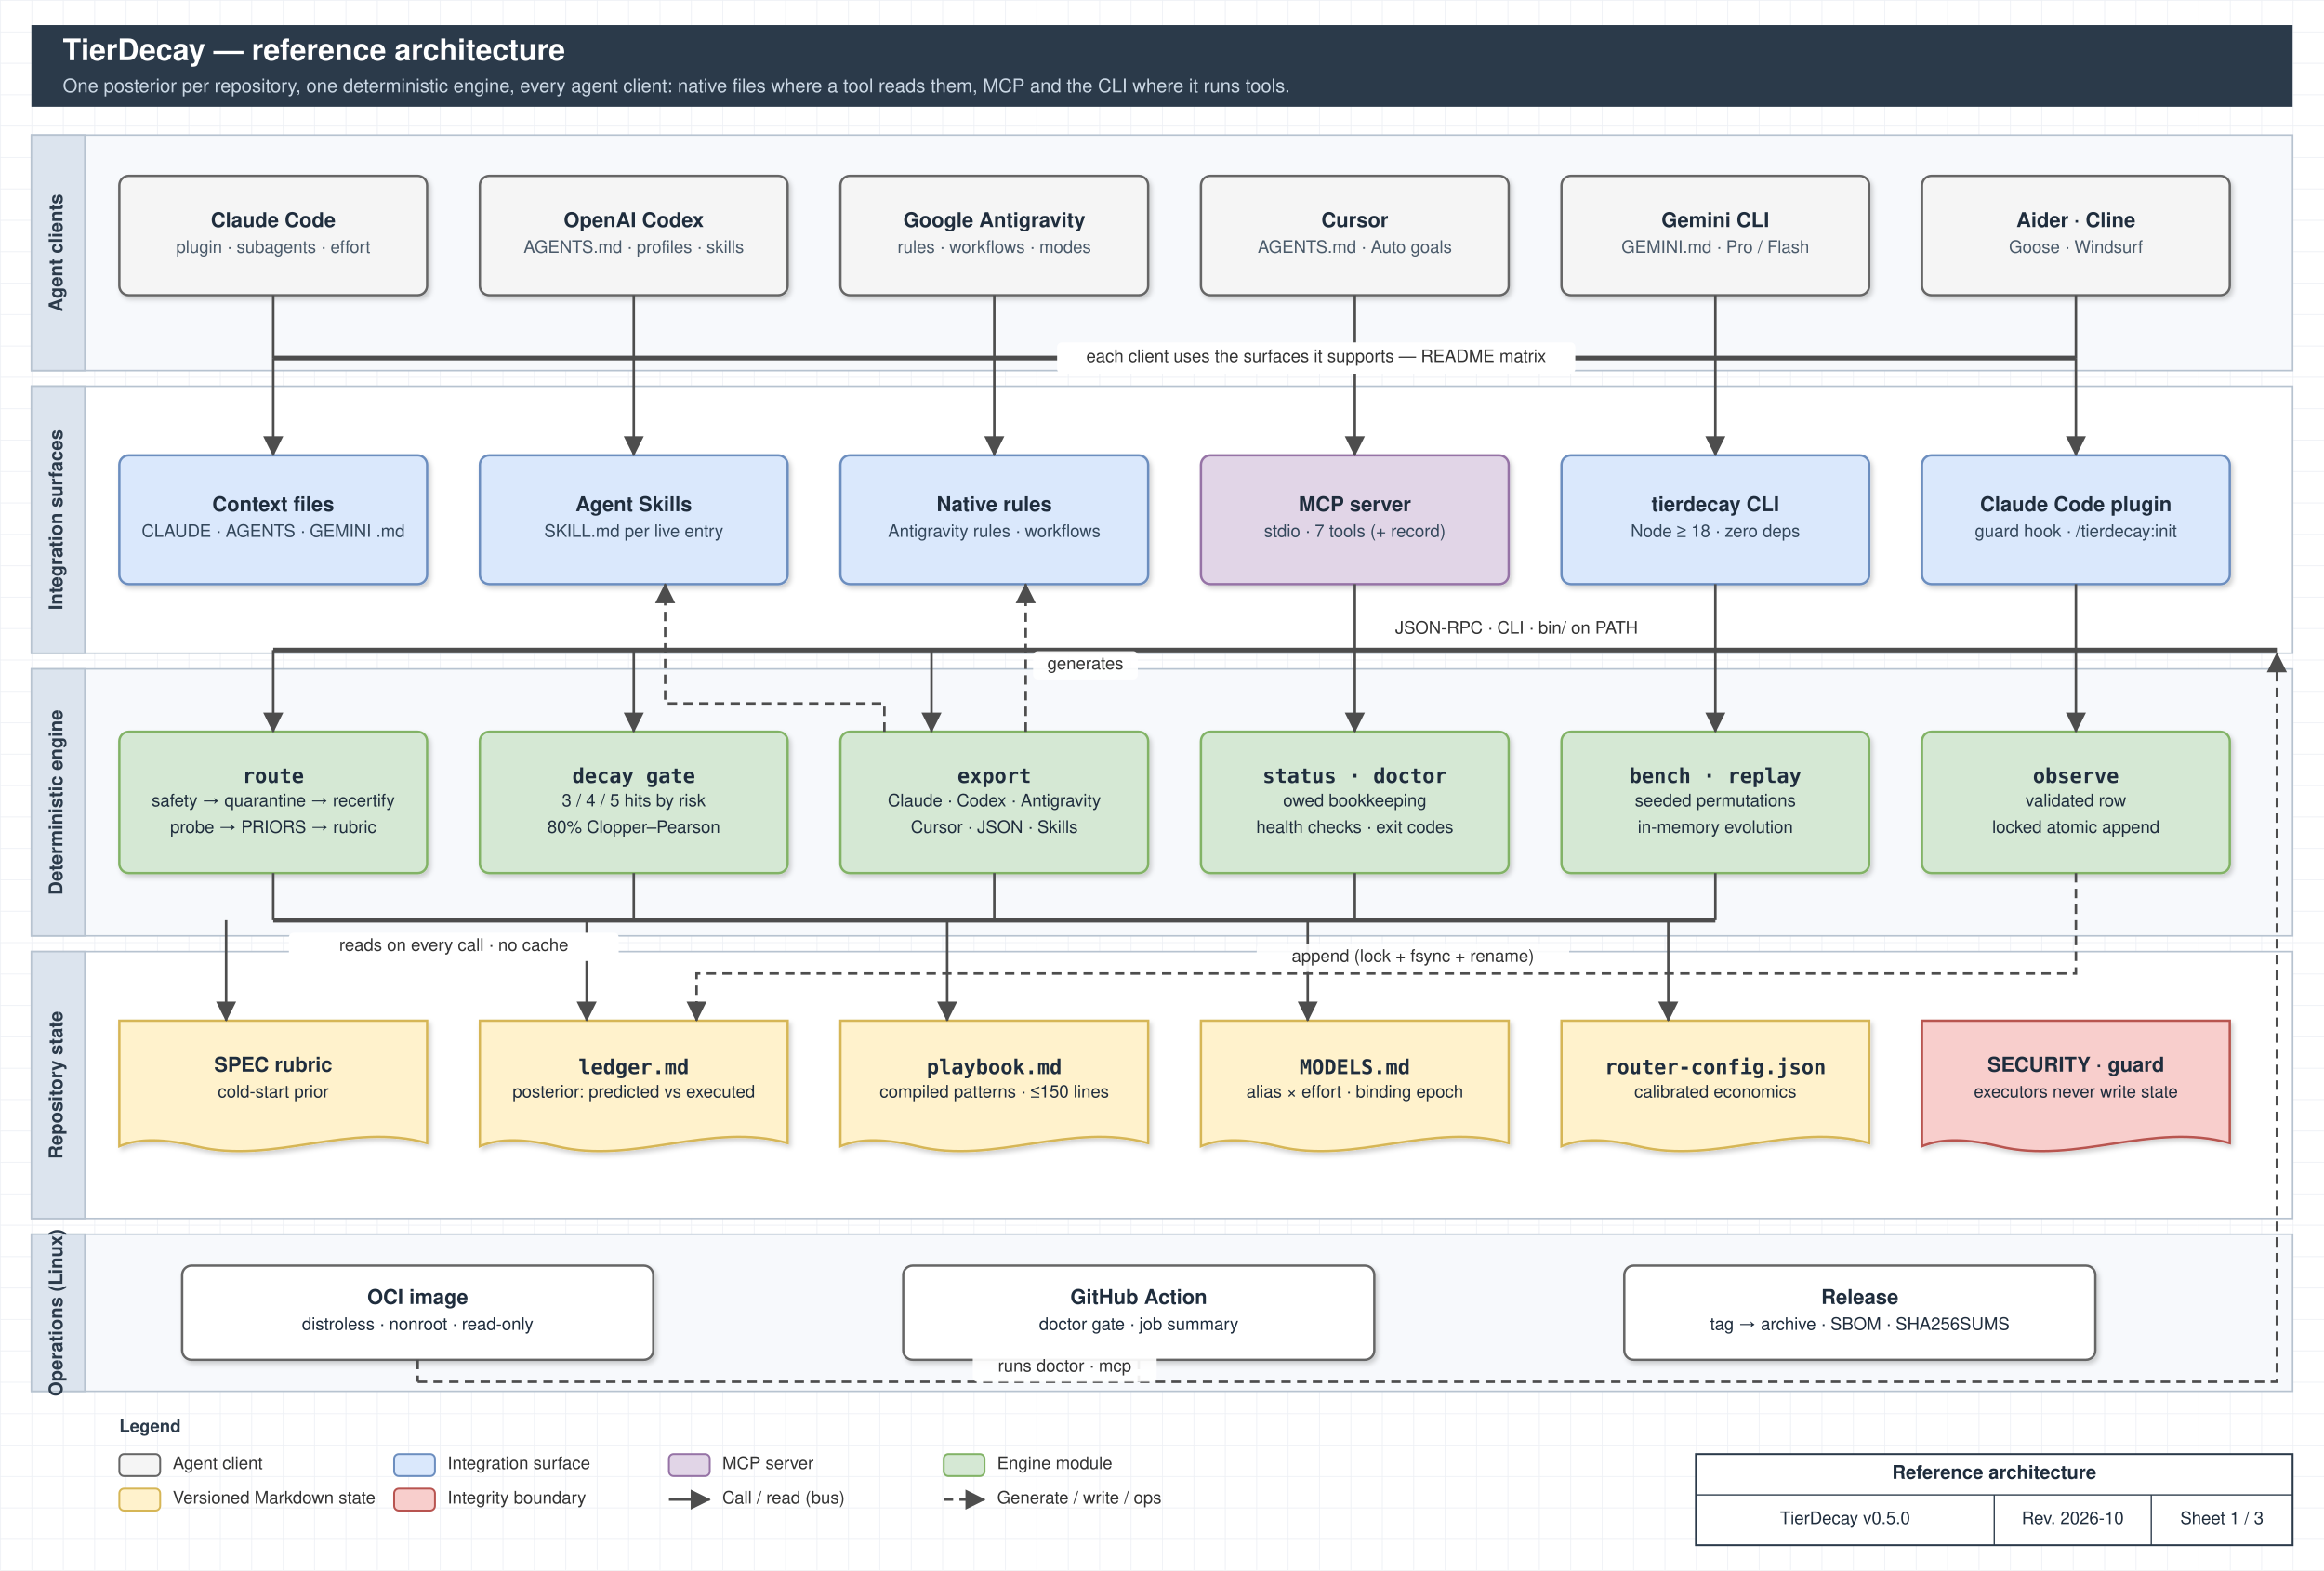
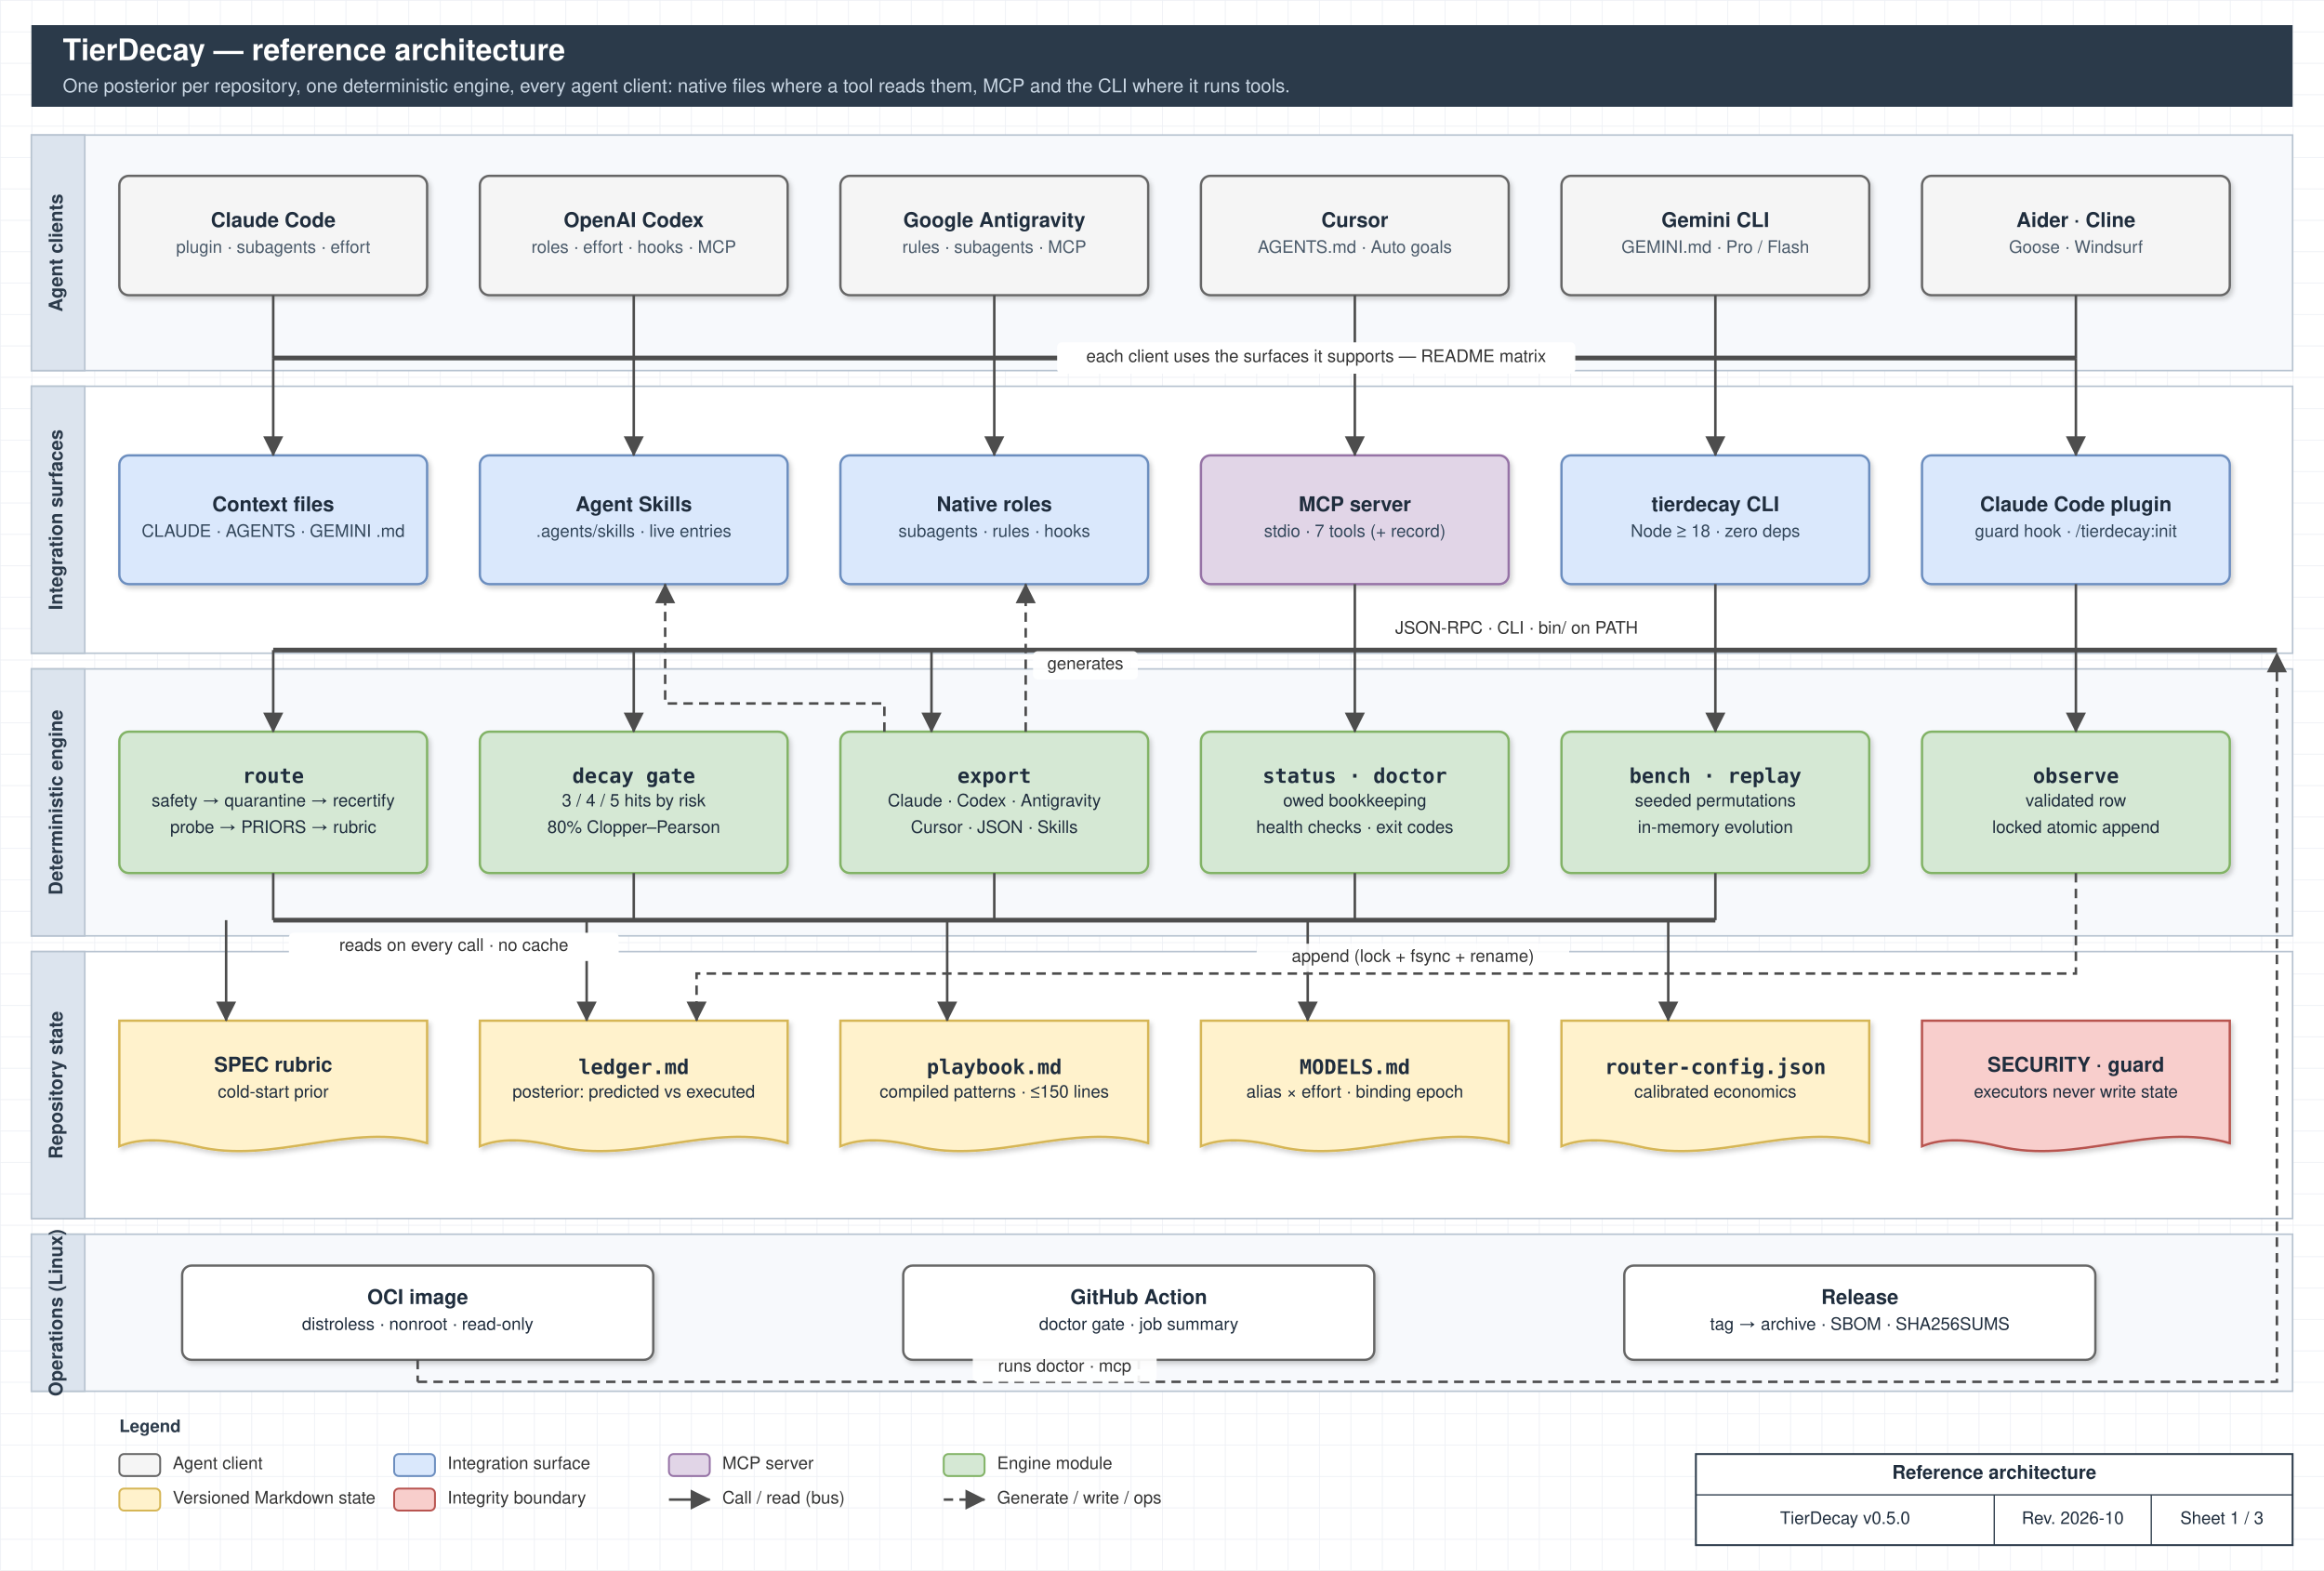
<svg xmlns="http://www.w3.org/2000/svg" width="1480" height="1000" viewBox="0 0 1480 1000" role="img" aria-labelledby="title desc">
  <defs>
    <marker id="arrow" viewBox="0 0 10 10" refX="9.5" refY="5" markerWidth="8" markerHeight="8" orient="auto-start-reverse">
      <path d="M0,0 L10,5 L0,10 z" fill="#4D4D4D" />
    </marker>
    <marker id="arrow-start" viewBox="0 0 10 10" refX="0.5" refY="5" markerWidth="8" markerHeight="8" orient="auto-start-reverse">
      <path d="M0,0 L10,5 L0,10 z" fill="#4D4D4D" />
    </marker>
    <filter id="shadow" x="-10%" y="-10%" width="130%" height="140%">
      <feDropShadow dx="1.5" dy="2" stdDeviation="1.6" flood-color="#000000" flood-opacity="0.18" />
    </filter>
    <pattern id="grid" width="20" height="20" patternUnits="userSpaceOnUse">
      <path d="M20,0 L0,0 0,20" fill="none" stroke="#EEF1F5" stroke-width="1" />
    </pattern>
  </defs>
  <rect width="1480" height="1000" fill="#FFFFFF" />
  <rect width="1480" height="1000" fill="url(#grid)" />
  <rect x="20" y="16" width="1440" height="52" fill="#2B3A4A" />
  <text x="40" y="34.0" font-family="'Segoe UI', 'Helvetica Neue', Helvetica, Arial, sans-serif" font-size="19" font-weight="700" fill="#FFFFFF" text-anchor="start" dominant-baseline="central">TierDecay — reference architecture</text>
  <text x="40" y="56.0" font-family="'Segoe UI', 'Helvetica Neue', Helvetica, Arial, sans-serif" font-size="12" font-weight="400" fill="#C9D6E3" text-anchor="start" dominant-baseline="central">One posterior per repository, one deterministic engine, every agent client: native files where a tool reads them, MCP and the CLI where it runs tools.</text>
  <g>
    <rect x="20" y="86" width="1440" height="150" fill="#F7F9FC" stroke="#B7C3D0" stroke-width="1" />
    <rect x="20" y="86" width="34" height="150" fill="#DCE4EE" stroke="#B7C3D0" stroke-width="1" />
    <text transform="translate(37,161) rotate(-90)" font-family="'Segoe UI', 'Helvetica Neue', Helvetica, Arial, sans-serif" font-size="12" font-weight="600" fill="#2B3A4A" text-anchor="middle" dominant-baseline="central">Agent clients</text>
  </g>
  <g>
    <rect x="20" y="246" width="1440" height="170" fill="#FFFFFF" stroke="#B7C3D0" stroke-width="1" />
    <rect x="20" y="246" width="34" height="170" fill="#DCE4EE" stroke="#B7C3D0" stroke-width="1" />
    <text transform="translate(37,331) rotate(-90)" font-family="'Segoe UI', 'Helvetica Neue', Helvetica, Arial, sans-serif" font-size="12" font-weight="600" fill="#2B3A4A" text-anchor="middle" dominant-baseline="central">Integration surfaces</text>
  </g>
  <g>
    <rect x="20" y="426" width="1440" height="170" fill="#F7F9FC" stroke="#B7C3D0" stroke-width="1" />
    <rect x="20" y="426" width="34" height="170" fill="#DCE4EE" stroke="#B7C3D0" stroke-width="1" />
    <text transform="translate(37,511) rotate(-90)" font-family="'Segoe UI', 'Helvetica Neue', Helvetica, Arial, sans-serif" font-size="12" font-weight="600" fill="#2B3A4A" text-anchor="middle" dominant-baseline="central">Deterministic engine</text>
  </g>
  <g>
    <rect x="20" y="606" width="1440" height="170" fill="#FFFFFF" stroke="#B7C3D0" stroke-width="1" />
    <rect x="20" y="606" width="34" height="170" fill="#DCE4EE" stroke="#B7C3D0" stroke-width="1" />
    <text transform="translate(37,691) rotate(-90)" font-family="'Segoe UI', 'Helvetica Neue', Helvetica, Arial, sans-serif" font-size="12" font-weight="600" fill="#2B3A4A" text-anchor="middle" dominant-baseline="central">Repository state</text>
  </g>
  <g>
    <rect x="20" y="786" width="1440" height="100" fill="#F7F9FC" stroke="#B7C3D0" stroke-width="1" />
    <rect x="20" y="786" width="34" height="100" fill="#DCE4EE" stroke="#B7C3D0" stroke-width="1" />
    <text transform="translate(37,836) rotate(-90)" font-family="'Segoe UI', 'Helvetica Neue', Helvetica, Arial, sans-serif" font-size="12" font-weight="600" fill="#2B3A4A" text-anchor="middle" dominant-baseline="central">Operations (Linux)</text>
  </g>
  <g>
    <rect x="76" y="112" width="196" height="76" rx="6" fill="#F5F5F5" stroke="#666666" stroke-width="1.5" filter="url(#shadow)" />
    <text x="174" y="141.6" font-family="'Segoe UI', 'Helvetica Neue', Helvetica, Arial, sans-serif" font-size="13" font-weight="700" fill="#1F2D3D" text-anchor="middle" dominant-baseline="central">Claude Code</text>
    <text x="174" y="158.5" font-family="'Segoe UI', 'Helvetica Neue', Helvetica, Arial, sans-serif" font-size="11" font-weight="400" fill="#4A5A6A" text-anchor="middle" dominant-baseline="central">plugin · subagents · effort</text>
  </g>
  <g>
    <rect x="305.6" y="112" width="196" height="76" rx="6" fill="#F5F5F5" stroke="#666666" stroke-width="1.5" filter="url(#shadow)" />
    <text x="403.6" y="141.6" font-family="'Segoe UI', 'Helvetica Neue', Helvetica, Arial, sans-serif" font-size="13" font-weight="700" fill="#1F2D3D" text-anchor="middle" dominant-baseline="central">OpenAI Codex</text>
-     <text x="403.6" y="158.5" font-family="'Segoe UI', 'Helvetica Neue', Helvetica, Arial, sans-serif" font-size="11" font-weight="400" fill="#4A5A6A" text-anchor="middle" dominant-baseline="central">AGENTS.md · profiles · skills</text>
+     <text x="403.6" y="158.5" font-family="'Segoe UI', 'Helvetica Neue', Helvetica, Arial, sans-serif" font-size="11" font-weight="400" fill="#4A5A6A" text-anchor="middle" dominant-baseline="central">roles · effort · hooks · MCP</text>
  </g>
  <g>
    <rect x="535.2" y="112" width="196" height="76" rx="6" fill="#F5F5F5" stroke="#666666" stroke-width="1.5" filter="url(#shadow)" />
    <text x="633.2" y="141.6" font-family="'Segoe UI', 'Helvetica Neue', Helvetica, Arial, sans-serif" font-size="13" font-weight="700" fill="#1F2D3D" text-anchor="middle" dominant-baseline="central">Google Antigravity</text>
-     <text x="633.2" y="158.5" font-family="'Segoe UI', 'Helvetica Neue', Helvetica, Arial, sans-serif" font-size="11" font-weight="400" fill="#4A5A6A" text-anchor="middle" dominant-baseline="central">rules · workflows · modes</text>
+     <text x="633.2" y="158.5" font-family="'Segoe UI', 'Helvetica Neue', Helvetica, Arial, sans-serif" font-size="11" font-weight="400" fill="#4A5A6A" text-anchor="middle" dominant-baseline="central">rules · subagents · MCP</text>
  </g>
  <g>
    <rect x="764.8" y="112" width="196" height="76" rx="6" fill="#F5F5F5" stroke="#666666" stroke-width="1.5" filter="url(#shadow)" />
    <text x="862.8" y="141.6" font-family="'Segoe UI', 'Helvetica Neue', Helvetica, Arial, sans-serif" font-size="13" font-weight="700" fill="#1F2D3D" text-anchor="middle" dominant-baseline="central">Cursor</text>
    <text x="862.8" y="158.5" font-family="'Segoe UI', 'Helvetica Neue', Helvetica, Arial, sans-serif" font-size="11" font-weight="400" fill="#4A5A6A" text-anchor="middle" dominant-baseline="central">AGENTS.md · Auto goals</text>
  </g>
  <g>
    <rect x="994.4" y="112" width="196" height="76" rx="6" fill="#F5F5F5" stroke="#666666" stroke-width="1.5" filter="url(#shadow)" />
    <text x="1092.4" y="141.6" font-family="'Segoe UI', 'Helvetica Neue', Helvetica, Arial, sans-serif" font-size="13" font-weight="700" fill="#1F2D3D" text-anchor="middle" dominant-baseline="central">Gemini CLI</text>
    <text x="1092.4" y="158.5" font-family="'Segoe UI', 'Helvetica Neue', Helvetica, Arial, sans-serif" font-size="11" font-weight="400" fill="#4A5A6A" text-anchor="middle" dominant-baseline="central">GEMINI.md · Pro / Flash</text>
  </g>
  <g>
    <rect x="1224" y="112" width="196" height="76" rx="6" fill="#F5F5F5" stroke="#666666" stroke-width="1.5" filter="url(#shadow)" />
    <text x="1322" y="141.6" font-family="'Segoe UI', 'Helvetica Neue', Helvetica, Arial, sans-serif" font-size="13" font-weight="700" fill="#1F2D3D" text-anchor="middle" dominant-baseline="central">Aider · Cline</text>
    <text x="1322" y="158.5" font-family="'Segoe UI', 'Helvetica Neue', Helvetica, Arial, sans-serif" font-size="11" font-weight="400" fill="#4A5A6A" text-anchor="middle" dominant-baseline="central">Goose · Windsurf</text>
  </g>
  <g>
    <rect x="76" y="290" width="196" height="82" rx="6" fill="#DAE8FC" stroke="#6C8EBF" stroke-width="1.5" filter="url(#shadow)" />
    <text x="174" y="322.6" font-family="'Segoe UI', 'Helvetica Neue', Helvetica, Arial, sans-serif" font-size="13" font-weight="700" fill="#1F2D3D" text-anchor="middle" dominant-baseline="central">Context files</text>
    <text x="174" y="339.4" font-family="'Segoe UI', 'Helvetica Neue', Helvetica, Arial, sans-serif" font-size="11" font-weight="400" fill="#33475B" text-anchor="middle" dominant-baseline="central">CLAUDE · AGENTS · GEMINI .md</text>
  </g>
  <g>
    <rect x="305.6" y="290" width="196" height="82" rx="6" fill="#DAE8FC" stroke="#6C8EBF" stroke-width="1.5" filter="url(#shadow)" />
    <text x="403.6" y="322.6" font-family="'Segoe UI', 'Helvetica Neue', Helvetica, Arial, sans-serif" font-size="13" font-weight="700" fill="#1F2D3D" text-anchor="middle" dominant-baseline="central">Agent Skills</text>
-     <text x="403.6" y="339.4" font-family="'Segoe UI', 'Helvetica Neue', Helvetica, Arial, sans-serif" font-size="11" font-weight="400" fill="#33475B" text-anchor="middle" dominant-baseline="central">SKILL.md per live entry</text>
+     <text x="403.6" y="339.4" font-family="'Segoe UI', 'Helvetica Neue', Helvetica, Arial, sans-serif" font-size="11" font-weight="400" fill="#33475B" text-anchor="middle" dominant-baseline="central">.agents/skills · live entries</text>
  </g>
  <g>
    <rect x="535.2" y="290" width="196" height="82" rx="6" fill="#DAE8FC" stroke="#6C8EBF" stroke-width="1.5" filter="url(#shadow)" />
-     <text x="633.2" y="322.6" font-family="'Segoe UI', 'Helvetica Neue', Helvetica, Arial, sans-serif" font-size="13" font-weight="700" fill="#1F2D3D" text-anchor="middle" dominant-baseline="central">Native rules</text>
-     <text x="633.2" y="339.4" font-family="'Segoe UI', 'Helvetica Neue', Helvetica, Arial, sans-serif" font-size="11" font-weight="400" fill="#33475B" text-anchor="middle" dominant-baseline="central">Antigravity rules · workflows</text>
+     <text x="633.2" y="322.6" font-family="'Segoe UI', 'Helvetica Neue', Helvetica, Arial, sans-serif" font-size="13" font-weight="700" fill="#1F2D3D" text-anchor="middle" dominant-baseline="central">Native roles</text>
+     <text x="633.2" y="339.4" font-family="'Segoe UI', 'Helvetica Neue', Helvetica, Arial, sans-serif" font-size="11" font-weight="400" fill="#33475B" text-anchor="middle" dominant-baseline="central">subagents · rules · hooks</text>
  </g>
  <g>
    <rect x="764.8" y="290" width="196" height="82" rx="6" fill="#E1D5E7" stroke="#9673A6" stroke-width="1.5" filter="url(#shadow)" />
    <text x="862.8" y="322.6" font-family="'Segoe UI', 'Helvetica Neue', Helvetica, Arial, sans-serif" font-size="13" font-weight="700" fill="#1F2D3D" text-anchor="middle" dominant-baseline="central">MCP server</text>
    <text x="862.8" y="339.4" font-family="'Segoe UI', 'Helvetica Neue', Helvetica, Arial, sans-serif" font-size="11" font-weight="400" fill="#33475B" text-anchor="middle" dominant-baseline="central">stdio · 7 tools (+ record)</text>
  </g>
  <g>
    <rect x="994.4" y="290" width="196" height="82" rx="6" fill="#DAE8FC" stroke="#6C8EBF" stroke-width="1.5" filter="url(#shadow)" />
    <text x="1092.4" y="322.6" font-family="'Segoe UI', 'Helvetica Neue', Helvetica, Arial, sans-serif" font-size="13" font-weight="700" fill="#1F2D3D" text-anchor="middle" dominant-baseline="central">tierdecay CLI</text>
    <text x="1092.4" y="339.4" font-family="'Segoe UI', 'Helvetica Neue', Helvetica, Arial, sans-serif" font-size="11" font-weight="400" fill="#33475B" text-anchor="middle" dominant-baseline="central">Node ≥ 18 · zero deps</text>
  </g>
  <g>
    <rect x="1224" y="290" width="196" height="82" rx="6" fill="#DAE8FC" stroke="#6C8EBF" stroke-width="1.5" filter="url(#shadow)" />
    <text x="1322" y="322.6" font-family="'Segoe UI', 'Helvetica Neue', Helvetica, Arial, sans-serif" font-size="13" font-weight="700" fill="#1F2D3D" text-anchor="middle" dominant-baseline="central">Claude Code plugin</text>
    <text x="1322" y="339.4" font-family="'Segoe UI', 'Helvetica Neue', Helvetica, Arial, sans-serif" font-size="11" font-weight="400" fill="#33475B" text-anchor="middle" dominant-baseline="central">guard hook · /tierdecay:init</text>
  </g>
  <line x1="174" y1="188" x2="174" y2="228" stroke="#4D4D4D" stroke-width="1.6" />
  <line x1="403.6" y1="188" x2="403.6" y2="228" stroke="#4D4D4D" stroke-width="1.6" />
  <line x1="633.2" y1="188" x2="633.2" y2="228" stroke="#4D4D4D" stroke-width="1.6" />
  <line x1="862.8" y1="188" x2="862.8" y2="228" stroke="#4D4D4D" stroke-width="1.6" />
  <line x1="1092.4" y1="188" x2="1092.4" y2="228" stroke="#4D4D4D" stroke-width="1.6" />
  <line x1="1322" y1="188" x2="1322" y2="228" stroke="#4D4D4D" stroke-width="1.6" />
  <line x1="174" y1="228" x2="1322" y2="228" stroke="#4D4D4D" stroke-width="3" />
  <g>
    <path d="M174,228 L174,290" fill="none" stroke="#4D4D4D" stroke-width="1.6" marker-end="url(#arrow)" />
  </g>
  <g>
    <path d="M403.6,228 L403.6,290" fill="none" stroke="#4D4D4D" stroke-width="1.6" marker-end="url(#arrow)" />
  </g>
  <g>
    <path d="M633.2,228 L633.2,290" fill="none" stroke="#4D4D4D" stroke-width="1.6" marker-end="url(#arrow)" />
  </g>
  <g>
    <path d="M862.8,228 L862.8,290" fill="none" stroke="#4D4D4D" stroke-width="1.6" marker-end="url(#arrow)" />
  </g>
  <g>
    <path d="M1092.4,228 L1092.4,290" fill="none" stroke="#4D4D4D" stroke-width="1.6" marker-end="url(#arrow)" />
  </g>
  <g>
    <path d="M1322,228 L1322,290" fill="none" stroke="#4D4D4D" stroke-width="1.6" marker-end="url(#arrow)" />
  </g>
  <rect x="673.2" y="218" width="330" height="20" rx="3" fill="#FFFFFF" />
  <text x="838.2" y="228.0" font-family="'Segoe UI', 'Helvetica Neue', Helvetica, Arial, sans-serif" font-size="11" font-weight="400" fill="#333333" text-anchor="middle" dominant-baseline="central">each client uses the surfaces it supports — README matrix</text>
  <g>
    <rect x="76" y="466" width="196" height="90" rx="6" fill="#D5E8D4" stroke="#82B366" stroke-width="1.5" filter="url(#shadow)" />
    <text x="174" y="494.1" font-family="'Cascadia Mono', Consolas, 'DejaVu Sans Mono', monospace" font-size="13" font-weight="700" fill="#1F2D3D" text-anchor="middle" dominant-baseline="central">route</text>
    <text x="174" y="511.0" font-family="'Segoe UI', 'Helvetica Neue', Helvetica, Arial, sans-serif" font-size="11" font-weight="400" fill="#1F2D3D" text-anchor="middle" dominant-baseline="central">safety → quarantine → recertify</text>
    <text x="174" y="527.9" font-family="'Segoe UI', 'Helvetica Neue', Helvetica, Arial, sans-serif" font-size="11" font-weight="400" fill="#1F2D3D" text-anchor="middle" dominant-baseline="central">probe → PRIORS → rubric</text>
  </g>
  <g>
    <rect x="305.6" y="466" width="196" height="90" rx="6" fill="#D5E8D4" stroke="#82B366" stroke-width="1.5" filter="url(#shadow)" />
    <text x="403.6" y="494.1" font-family="'Cascadia Mono', Consolas, 'DejaVu Sans Mono', monospace" font-size="13" font-weight="700" fill="#1F2D3D" text-anchor="middle" dominant-baseline="central">decay gate</text>
    <text x="403.6" y="511.0" font-family="'Segoe UI', 'Helvetica Neue', Helvetica, Arial, sans-serif" font-size="11" font-weight="400" fill="#1F2D3D" text-anchor="middle" dominant-baseline="central">3 / 4 / 5 hits by risk</text>
    <text x="403.6" y="527.9" font-family="'Segoe UI', 'Helvetica Neue', Helvetica, Arial, sans-serif" font-size="11" font-weight="400" fill="#1F2D3D" text-anchor="middle" dominant-baseline="central">80% Clopper–Pearson</text>
  </g>
  <g>
    <rect x="535.2" y="466" width="196" height="90" rx="6" fill="#D5E8D4" stroke="#82B366" stroke-width="1.5" filter="url(#shadow)" />
    <text x="633.2" y="494.1" font-family="'Cascadia Mono', Consolas, 'DejaVu Sans Mono', monospace" font-size="13" font-weight="700" fill="#1F2D3D" text-anchor="middle" dominant-baseline="central">export</text>
    <text x="633.2" y="511.0" font-family="'Segoe UI', 'Helvetica Neue', Helvetica, Arial, sans-serif" font-size="11" font-weight="400" fill="#1F2D3D" text-anchor="middle" dominant-baseline="central">Claude · Codex · Antigravity</text>
    <text x="633.2" y="527.9" font-family="'Segoe UI', 'Helvetica Neue', Helvetica, Arial, sans-serif" font-size="11" font-weight="400" fill="#1F2D3D" text-anchor="middle" dominant-baseline="central">Cursor · JSON · Skills</text>
  </g>
  <g>
    <rect x="764.8" y="466" width="196" height="90" rx="6" fill="#D5E8D4" stroke="#82B366" stroke-width="1.5" filter="url(#shadow)" />
    <text x="862.8" y="494.1" font-family="'Cascadia Mono', Consolas, 'DejaVu Sans Mono', monospace" font-size="13" font-weight="700" fill="#1F2D3D" text-anchor="middle" dominant-baseline="central">status · doctor</text>
    <text x="862.8" y="511.0" font-family="'Segoe UI', 'Helvetica Neue', Helvetica, Arial, sans-serif" font-size="11" font-weight="400" fill="#1F2D3D" text-anchor="middle" dominant-baseline="central">owed bookkeeping</text>
    <text x="862.8" y="527.9" font-family="'Segoe UI', 'Helvetica Neue', Helvetica, Arial, sans-serif" font-size="11" font-weight="400" fill="#1F2D3D" text-anchor="middle" dominant-baseline="central">health checks · exit codes</text>
  </g>
  <g>
    <rect x="994.4" y="466" width="196" height="90" rx="6" fill="#D5E8D4" stroke="#82B366" stroke-width="1.5" filter="url(#shadow)" />
    <text x="1092.4" y="494.1" font-family="'Cascadia Mono', Consolas, 'DejaVu Sans Mono', monospace" font-size="13" font-weight="700" fill="#1F2D3D" text-anchor="middle" dominant-baseline="central">bench · replay</text>
    <text x="1092.4" y="511.0" font-family="'Segoe UI', 'Helvetica Neue', Helvetica, Arial, sans-serif" font-size="11" font-weight="400" fill="#1F2D3D" text-anchor="middle" dominant-baseline="central">seeded permutations</text>
    <text x="1092.4" y="527.9" font-family="'Segoe UI', 'Helvetica Neue', Helvetica, Arial, sans-serif" font-size="11" font-weight="400" fill="#1F2D3D" text-anchor="middle" dominant-baseline="central">in-memory evolution</text>
  </g>
  <g>
    <rect x="1224" y="466" width="196" height="90" rx="6" fill="#D5E8D4" stroke="#82B366" stroke-width="1.5" filter="url(#shadow)" />
    <text x="1322" y="494.1" font-family="'Cascadia Mono', Consolas, 'DejaVu Sans Mono', monospace" font-size="13" font-weight="700" fill="#1F2D3D" text-anchor="middle" dominant-baseline="central">observe</text>
    <text x="1322" y="511.0" font-family="'Segoe UI', 'Helvetica Neue', Helvetica, Arial, sans-serif" font-size="11" font-weight="400" fill="#1F2D3D" text-anchor="middle" dominant-baseline="central">validated row</text>
    <text x="1322" y="527.9" font-family="'Segoe UI', 'Helvetica Neue', Helvetica, Arial, sans-serif" font-size="11" font-weight="400" fill="#1F2D3D" text-anchor="middle" dominant-baseline="central">locked atomic append</text>
  </g>
  <line x1="862.8" y1="372" x2="862.8" y2="414" stroke="#4D4D4D" stroke-width="1.6" />
  <line x1="1092.4" y1="372" x2="1092.4" y2="414" stroke="#4D4D4D" stroke-width="1.6" />
  <line x1="1322" y1="372" x2="1322" y2="414" stroke="#4D4D4D" stroke-width="1.6" />
  <line x1="174" y1="414" x2="1450" y2="414" stroke="#4D4D4D" stroke-width="3" />
  <g>
    <path d="M174,414 L174,466" fill="none" stroke="#4D4D4D" stroke-width="1.6" marker-end="url(#arrow)" />
  </g>
  <g>
    <path d="M403.6,414 L403.6,466" fill="none" stroke="#4D4D4D" stroke-width="1.6" marker-end="url(#arrow)" />
  </g>
  <g>
    <path d="M862.8,414 L862.8,466" fill="none" stroke="#4D4D4D" stroke-width="1.6" marker-end="url(#arrow)" />
  </g>
  <g>
    <path d="M1092.4,414 L1092.4,466" fill="none" stroke="#4D4D4D" stroke-width="1.6" marker-end="url(#arrow)" />
  </g>
  <g>
    <path d="M1322,414 L1322,466" fill="none" stroke="#4D4D4D" stroke-width="1.6" marker-end="url(#arrow)" />
  </g>
  <g>
    <path d="M593.2,414 L593.2,466" fill="none" stroke="#4D4D4D" stroke-width="1.6" marker-end="url(#arrow)" />
  </g>
  <rect x="870.8" y="392" width="190" height="18" rx="3" fill="#FFFFFF" />
  <text x="965.8" y="401.0" font-family="'Segoe UI', 'Helvetica Neue', Helvetica, Arial, sans-serif" font-size="11" font-weight="400" fill="#333333" text-anchor="middle" dominant-baseline="central">JSON-RPC · CLI · bin/ on PATH</text>
  <g>
    <path d="M653.2,466 L653.2,372" fill="none" stroke="#4D4D4D" stroke-width="1.6" stroke-dasharray="6 4" marker-end="url(#arrow)" />
    <rect x="657.9" y="414.7" width="66.7" height="18" rx="3" fill="#FFFFFF" fill-opacity="0.92" />
    <text x="691.2" y="423.7" font-family="'Segoe UI', 'Helvetica Neue', Helvetica, Arial, sans-serif" font-size="11" font-weight="400" fill="#333333" text-anchor="middle" dominant-baseline="central">generates</text>
  </g>
  <g>
    <path d="M563.2,466 L563.2,448 L423.6,448 L423.6,372" fill="none" stroke="#4D4D4D" stroke-width="1.6" stroke-dasharray="6 4" marker-end="url(#arrow)" />
  </g>
  <g>
    <path d="M76,650 H272 V728 C223,714 174,742 125,730 C99.52,724 85.8,726 76,730 Z" fill="#FFF2CC" stroke="#D6B656" stroke-width="1.5" filter="url(#shadow)" />
    <text x="174" y="679.5" font-family="'Segoe UI', 'Helvetica Neue', Helvetica, Arial, sans-serif" font-size="13" font-weight="700" fill="#1F2D3D" text-anchor="middle" dominant-baseline="central">SPEC rubric</text>
    <text x="174" y="696.4" font-family="'Segoe UI', 'Helvetica Neue', Helvetica, Arial, sans-serif" font-size="11" font-weight="400" fill="#1F2D3D" text-anchor="middle" dominant-baseline="central">cold-start prior</text>
  </g>
  <g>
    <path d="M305.6,650 H501.6 V728 C452.6,714 403.6,742 354.6,730 C329.12,724 315.4,726 305.6,730 Z" fill="#FFF2CC" stroke="#D6B656" stroke-width="1.5" filter="url(#shadow)" />
    <text x="403.6" y="679.5" font-family="'Cascadia Mono', Consolas, 'DejaVu Sans Mono', monospace" font-size="13" font-weight="700" fill="#1F2D3D" text-anchor="middle" dominant-baseline="central">ledger.md</text>
    <text x="403.6" y="696.4" font-family="'Segoe UI', 'Helvetica Neue', Helvetica, Arial, sans-serif" font-size="11" font-weight="400" fill="#1F2D3D" text-anchor="middle" dominant-baseline="central">posterior: predicted vs executed</text>
  </g>
  <g>
    <path d="M535.2,650 H731.2 V728 C682.2,714 633.2,742 584.2,730 C558.72,724 545,726 535.2,730 Z" fill="#FFF2CC" stroke="#D6B656" stroke-width="1.5" filter="url(#shadow)" />
    <text x="633.2" y="679.5" font-family="'Cascadia Mono', Consolas, 'DejaVu Sans Mono', monospace" font-size="13" font-weight="700" fill="#1F2D3D" text-anchor="middle" dominant-baseline="central">playbook.md</text>
    <text x="633.2" y="696.4" font-family="'Segoe UI', 'Helvetica Neue', Helvetica, Arial, sans-serif" font-size="11" font-weight="400" fill="#1F2D3D" text-anchor="middle" dominant-baseline="central">compiled patterns · ≤150 lines</text>
  </g>
  <g>
    <path d="M764.8,650 H960.8 V728 C911.8,714 862.8,742 813.8,730 C788.32,724 774.6,726 764.8,730 Z" fill="#FFF2CC" stroke="#D6B656" stroke-width="1.5" filter="url(#shadow)" />
    <text x="862.8" y="679.5" font-family="'Cascadia Mono', Consolas, 'DejaVu Sans Mono', monospace" font-size="13" font-weight="700" fill="#1F2D3D" text-anchor="middle" dominant-baseline="central">MODELS.md</text>
    <text x="862.8" y="696.4" font-family="'Segoe UI', 'Helvetica Neue', Helvetica, Arial, sans-serif" font-size="11" font-weight="400" fill="#1F2D3D" text-anchor="middle" dominant-baseline="central">alias × effort · binding epoch</text>
  </g>
  <g>
    <path d="M994.4,650 H1190.4 V728 C1141.4,714 1092.4,742 1043.4,730 C1017.92,724 1004.2,726 994.4,730 Z" fill="#FFF2CC" stroke="#D6B656" stroke-width="1.5" filter="url(#shadow)" />
    <text x="1092.4" y="679.5" font-family="'Cascadia Mono', Consolas, 'DejaVu Sans Mono', monospace" font-size="13" font-weight="700" fill="#1F2D3D" text-anchor="middle" dominant-baseline="central">router-config.json</text>
    <text x="1092.4" y="696.4" font-family="'Segoe UI', 'Helvetica Neue', Helvetica, Arial, sans-serif" font-size="11" font-weight="400" fill="#1F2D3D" text-anchor="middle" dominant-baseline="central">calibrated economics</text>
  </g>
  <g>
    <path d="M1224,650 H1420 V728 C1371,714 1322,742 1273,730 C1247.52,724 1233.8,726 1224,730 Z" fill="#F8CECC" stroke="#B85450" stroke-width="1.5" filter="url(#shadow)" />
    <text x="1322" y="679.5" font-family="'Segoe UI', 'Helvetica Neue', Helvetica, Arial, sans-serif" font-size="13" font-weight="700" fill="#1F2D3D" text-anchor="middle" dominant-baseline="central">SECURITY · guard</text>
    <text x="1322" y="696.4" font-family="'Segoe UI', 'Helvetica Neue', Helvetica, Arial, sans-serif" font-size="11" font-weight="400" fill="#1F2D3D" text-anchor="middle" dominant-baseline="central">executors never write state</text>
  </g>
  <line x1="174" y1="556" x2="174" y2="586" stroke="#4D4D4D" stroke-width="1.6" />
  <line x1="403.6" y1="556" x2="403.6" y2="586" stroke="#4D4D4D" stroke-width="1.6" />
  <line x1="633.2" y1="556" x2="633.2" y2="586" stroke="#4D4D4D" stroke-width="1.6" />
  <line x1="862.8" y1="556" x2="862.8" y2="586" stroke="#4D4D4D" stroke-width="1.6" />
  <line x1="1092.4" y1="556" x2="1092.4" y2="586" stroke="#4D4D4D" stroke-width="1.6" />
  <line x1="174" y1="586" x2="1092.4" y2="586" stroke="#4D4D4D" stroke-width="3" />
  <g>
    <path d="M144,586 L144,650" fill="none" stroke="#4D4D4D" stroke-width="1.6" marker-end="url(#arrow)" />
  </g>
  <g>
    <path d="M373.6,586 L373.6,650" fill="none" stroke="#4D4D4D" stroke-width="1.6" marker-end="url(#arrow)" />
  </g>
  <g>
    <path d="M603.2,586 L603.2,650" fill="none" stroke="#4D4D4D" stroke-width="1.6" marker-end="url(#arrow)" />
  </g>
  <g>
    <path d="M832.8,586 L832.8,650" fill="none" stroke="#4D4D4D" stroke-width="1.6" marker-end="url(#arrow)" />
  </g>
  <g>
    <path d="M1062.4,586 L1062.4,650" fill="none" stroke="#4D4D4D" stroke-width="1.6" marker-end="url(#arrow)" />
  </g>
  <rect x="184" y="594" width="210" height="18" rx="3" fill="#FFFFFF" />
  <text x="289" y="603.0" font-family="'Segoe UI', 'Helvetica Neue', Helvetica, Arial, sans-serif" font-size="11" font-weight="400" fill="#333333" text-anchor="middle" dominant-baseline="central">reads on every call · no cache</text>
  <g>
    <path d="M1322,556 L1322,620 L443.6,620 L443.6,650" fill="none" stroke="#4D4D4D" stroke-width="1.6" stroke-dasharray="6 4" marker-end="url(#arrow)" />
    <rect x="800.3" y="601.0" width="199.0" height="18" rx="3" fill="#FFFFFF" fill-opacity="0.92" />
    <text x="899.8" y="610.0" font-family="'Segoe UI', 'Helvetica Neue', Helvetica, Arial, sans-serif" font-size="11" font-weight="400" fill="#333333" text-anchor="middle" dominant-baseline="central">append (lock + fsync + rename)</text>
  </g>
  <g>
    <rect x="116" y="806" width="300" height="60" rx="6" fill="#FFFFFF" stroke="#666666" stroke-width="1.5" filter="url(#shadow)" />
    <text x="266" y="827.5" font-family="'Segoe UI', 'Helvetica Neue', Helvetica, Arial, sans-serif" font-size="13" font-weight="700" fill="#1F2D3D" text-anchor="middle" dominant-baseline="central">OCI image</text>
    <text x="266" y="844.4" font-family="'Segoe UI', 'Helvetica Neue', Helvetica, Arial, sans-serif" font-size="11" font-weight="400" fill="#1F2D3D" text-anchor="middle" dominant-baseline="central">distroless · nonroot · read-only</text>
  </g>
  <g>
    <rect x="575.2" y="806" width="300" height="60" rx="6" fill="#FFFFFF" stroke="#666666" stroke-width="1.5" filter="url(#shadow)" />
    <text x="725.2" y="827.5" font-family="'Segoe UI', 'Helvetica Neue', Helvetica, Arial, sans-serif" font-size="13" font-weight="700" fill="#1F2D3D" text-anchor="middle" dominant-baseline="central">GitHub Action</text>
    <text x="725.2" y="844.4" font-family="'Segoe UI', 'Helvetica Neue', Helvetica, Arial, sans-serif" font-size="11" font-weight="400" fill="#1F2D3D" text-anchor="middle" dominant-baseline="central">doctor gate · job summary</text>
  </g>
  <g>
    <rect x="1034.4" y="806" width="300" height="60" rx="6" fill="#FFFFFF" stroke="#666666" stroke-width="1.5" filter="url(#shadow)" />
    <text x="1184.4" y="827.5" font-family="'Segoe UI', 'Helvetica Neue', Helvetica, Arial, sans-serif" font-size="13" font-weight="700" fill="#1F2D3D" text-anchor="middle" dominant-baseline="central">Release</text>
    <text x="1184.4" y="844.4" font-family="'Segoe UI', 'Helvetica Neue', Helvetica, Arial, sans-serif" font-size="11" font-weight="400" fill="#1F2D3D" text-anchor="middle" dominant-baseline="central">tag → archive · SBOM · SHA256SUMS</text>
  </g>
  <line x1="266" y1="866" x2="266" y2="880" stroke="#4D4D4D" stroke-width="1.6" stroke-dasharray="6 4" />
  <line x1="725.2" y1="866" x2="725.2" y2="880" stroke="#4D4D4D" stroke-width="1.6" stroke-dasharray="6 4" />
  <g>
    <path d="M266,880 L1450,880 L1450,416" fill="none" stroke="#4D4D4D" stroke-width="1.6" stroke-dasharray="6 4" marker-end="url(#arrow)" />
    <rect x="619.5" y="862.0" width="117.1" height="18" rx="3" fill="#FFFFFF" fill-opacity="0.92" />
    <text x="678" y="871.0" font-family="'Segoe UI', 'Helvetica Neue', Helvetica, Arial, sans-serif" font-size="11" font-weight="400" fill="#333333" text-anchor="middle" dominant-baseline="central">runs doctor · mcp</text>
  </g>
  <g>
    <text x="76" y="912" font-family="'Segoe UI', 'Helvetica Neue', Helvetica, Arial, sans-serif" font-size="11" font-weight="700" fill="#2B3A4A">Legend</text>
    <rect x="76" y="926" width="26" height="14" rx="3" fill="#F5F5F5" stroke="#666666" stroke-width="1.2" />
    <text x="110" y="933" font-family="'Segoe UI', 'Helvetica Neue', Helvetica, Arial, sans-serif" font-size="11" fill="#333333" dominant-baseline="central">Agent client</text>
    <rect x="251" y="926" width="26" height="14" rx="3" fill="#DAE8FC" stroke="#6C8EBF" stroke-width="1.2" />
    <text x="285" y="933" font-family="'Segoe UI', 'Helvetica Neue', Helvetica, Arial, sans-serif" font-size="11" fill="#333333" dominant-baseline="central">Integration surface</text>
    <rect x="426" y="926" width="26" height="14" rx="3" fill="#E1D5E7" stroke="#9673A6" stroke-width="1.2" />
    <text x="460" y="933" font-family="'Segoe UI', 'Helvetica Neue', Helvetica, Arial, sans-serif" font-size="11" fill="#333333" dominant-baseline="central">MCP server</text>
    <rect x="601" y="926" width="26" height="14" rx="3" fill="#D5E8D4" stroke="#82B366" stroke-width="1.2" />
    <text x="635" y="933" font-family="'Segoe UI', 'Helvetica Neue', Helvetica, Arial, sans-serif" font-size="11" fill="#333333" dominant-baseline="central">Engine module</text>
    <rect x="76" y="948" width="26" height="14" rx="3" fill="#FFF2CC" stroke="#D6B656" stroke-width="1.2" />
    <text x="110" y="955" font-family="'Segoe UI', 'Helvetica Neue', Helvetica, Arial, sans-serif" font-size="11" fill="#333333" dominant-baseline="central">Versioned Markdown state</text>
    <rect x="251" y="948" width="26" height="14" rx="3" fill="#F8CECC" stroke="#B85450" stroke-width="1.2" />
    <text x="285" y="955" font-family="'Segoe UI', 'Helvetica Neue', Helvetica, Arial, sans-serif" font-size="11" fill="#333333" dominant-baseline="central">Integrity boundary</text>
    <line x1="426" y1="955" x2="452" y2="955" stroke="#4D4D4D" stroke-width="1.6" marker-end="url(#arrow)" />
    <text x="460" y="955" font-family="'Segoe UI', 'Helvetica Neue', Helvetica, Arial, sans-serif" font-size="11" fill="#333333" dominant-baseline="central">Call / read (bus)</text>
    <line x1="601" y1="955" x2="627" y2="955" stroke="#4D4D4D" stroke-width="1.6" stroke-dasharray="6 4" marker-end="url(#arrow)" />
    <text x="635" y="955" font-family="'Segoe UI', 'Helvetica Neue', Helvetica, Arial, sans-serif" font-size="11" fill="#333333" dominant-baseline="central">Generate / write / ops</text>
  </g>
  <g font-family="'Segoe UI', 'Helvetica Neue', Helvetica, Arial, sans-serif">
    <rect x="1080" y="926" width="380" height="58" fill="#FFFFFF" stroke="#2B3A4A" stroke-width="1.2" />
    <line x1="1080" y1="952" x2="1460" y2="952" stroke="#2B3A4A" stroke-width="0.8" />
    <line x1="1270" y1="952" x2="1270" y2="984" stroke="#2B3A4A" stroke-width="0.8" />
    <line x1="1370" y1="952" x2="1370" y2="984" stroke="#2B3A4A" stroke-width="0.8" />
    <text x="1270" y="939.0" font-family="'Segoe UI', 'Helvetica Neue', Helvetica, Arial, sans-serif" font-size="12" font-weight="700" fill="#1F2D3D" text-anchor="middle" dominant-baseline="central">Reference architecture</text>
    <text x="1175" y="968.0" font-family="'Segoe UI', 'Helvetica Neue', Helvetica, Arial, sans-serif" font-size="11" font-weight="400" fill="#1F2D3D" text-anchor="middle" dominant-baseline="central">TierDecay v0.5.0</text>
    <text x="1320" y="968.0" font-family="'Segoe UI', 'Helvetica Neue', Helvetica, Arial, sans-serif" font-size="11" font-weight="400" fill="#1F2D3D" text-anchor="middle" dominant-baseline="central">Rev. 2026-10</text>
    <text x="1415" y="968.0" font-family="'Segoe UI', 'Helvetica Neue', Helvetica, Arial, sans-serif" font-size="11" font-weight="400" fill="#1F2D3D" text-anchor="middle" dominant-baseline="central">Sheet 1 / 3</text>
  </g>
</svg>
